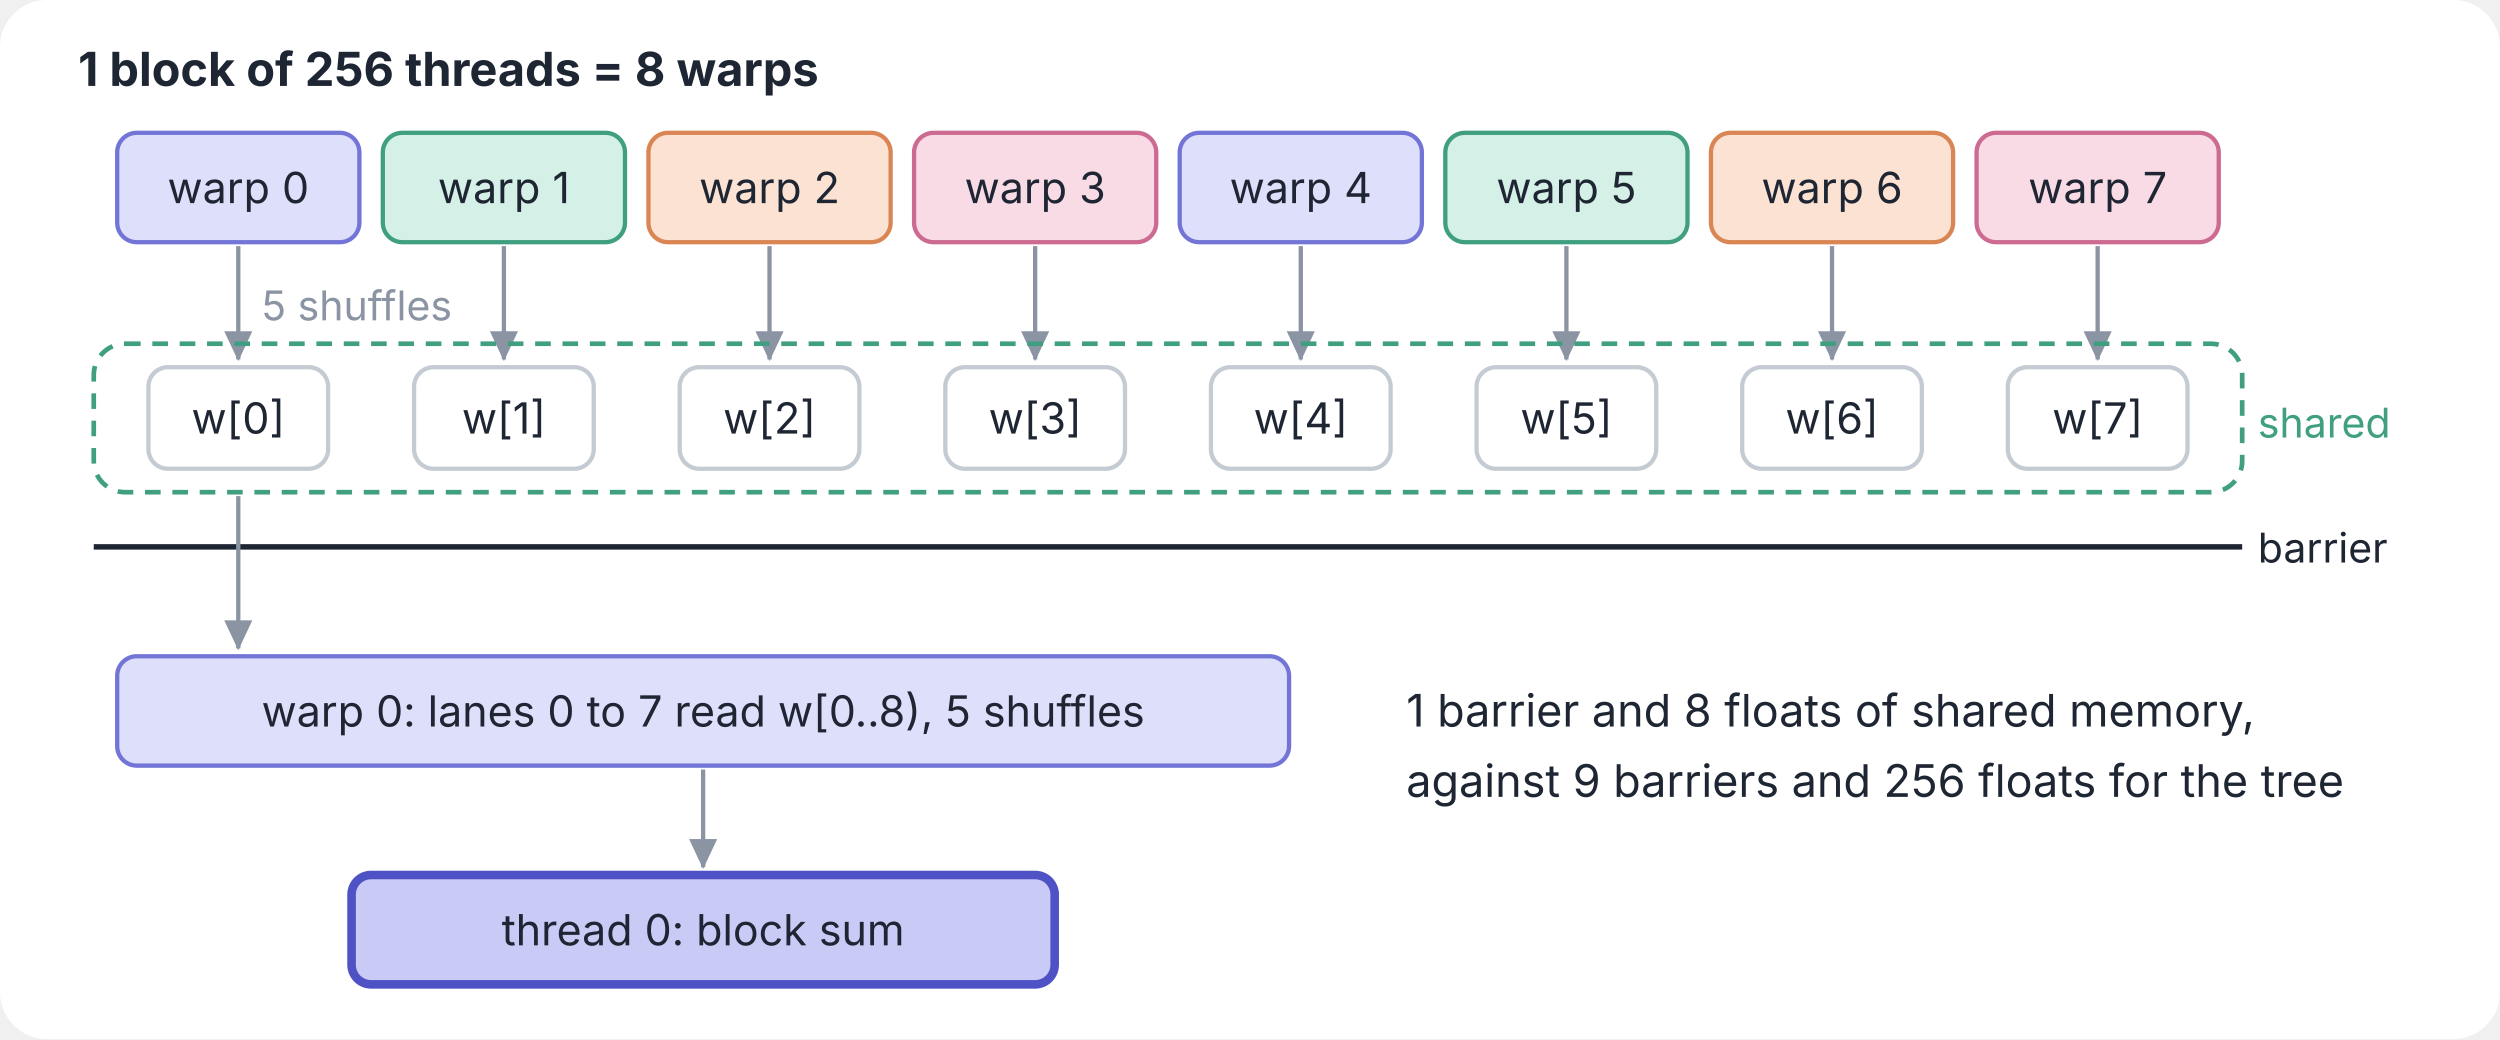
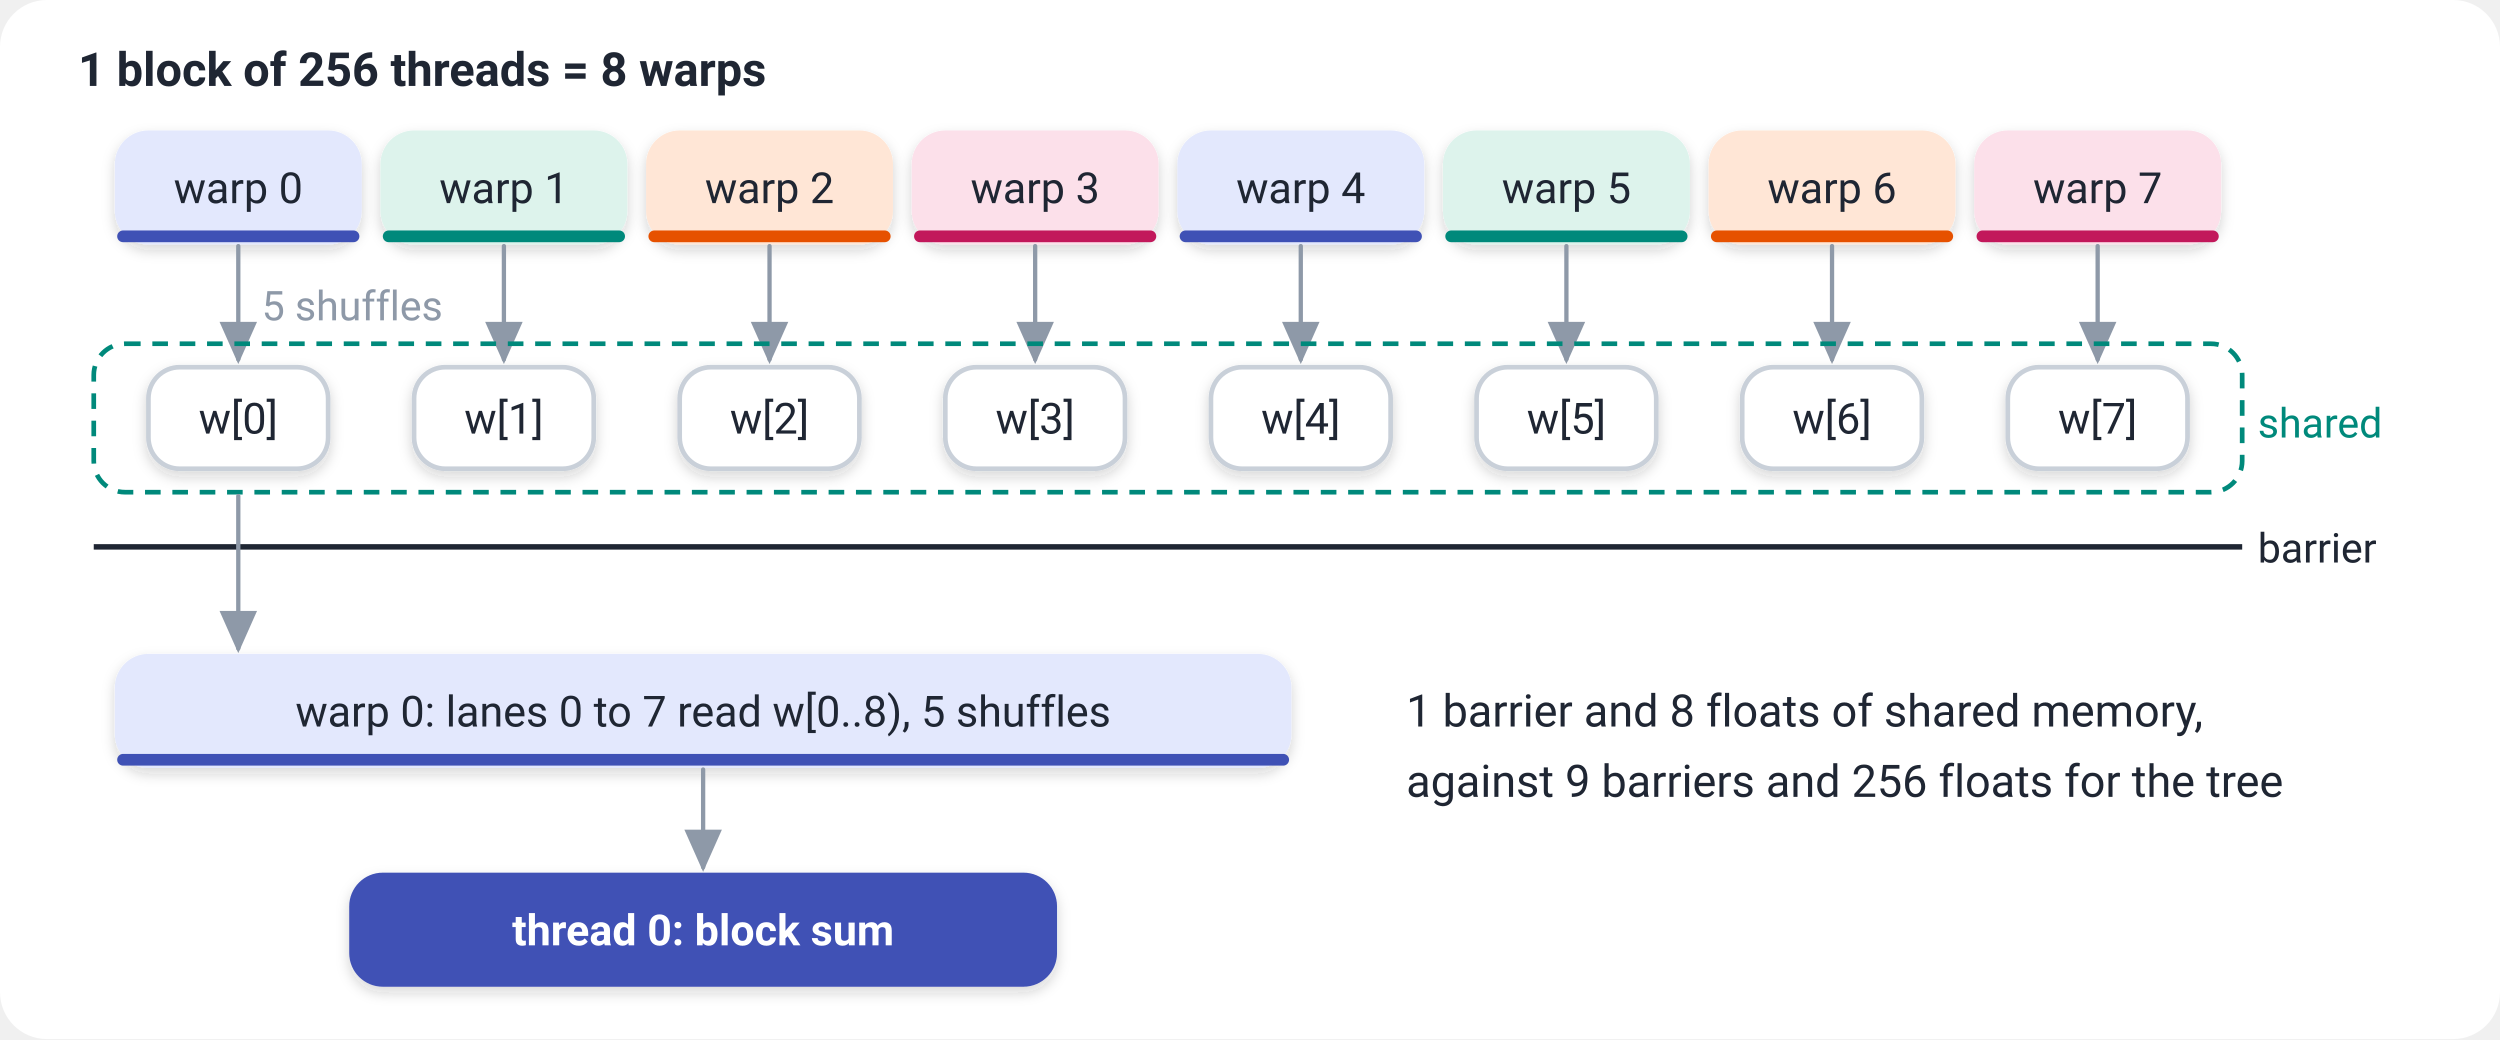
<svg xmlns="http://www.w3.org/2000/svg" viewBox="0 0 640 266" width="640" height="266" role="img" aria-label="The block sum with shuffles. Each of the 8 warps of a 256-thread block sums its 32 values with 5 shuffles, and lane 0 stores the warp sum in w[0] to w[7] in shared memory. After 1 barrier, warp 0 reads the 8 values and sums them with 5 more shuffles; thread 0 holds the block sum.">
  <style>
-     text { font-family: Inter, "Segoe UI", "Helvetica Neue", Helvetica, Arial, sans-serif; }
+     text { font-family: Roboto, Inter, "Segoe UI", "Helvetica Neue", Arial, sans-serif; }
    .mono { font-family: "JetBrains Mono", "SF Mono", Menlo, Consolas, monospace; }
  </style>
  <defs>
-     <marker id="m-hi" viewBox="0 0 10 10" refX="8.5" refY="5" markerUnits="userSpaceOnUse" markerWidth="9" markerHeight="9" orient="auto">
-       <path d="M0.5,1 L9,5 L0.5,9 Z" fill="#4F52C4" />
+     <marker id="m-hi" viewBox="0 0 10 10" refX="8.5" refY="5" markerUnits="userSpaceOnUse" markerWidth="12" markerHeight="12" orient="auto">
+       <path d="M0.5,1 L9.5,5 L0.5,9 Z" fill="#3F51B5" />
    </marker>
-     <marker id="m-grey" viewBox="0 0 10 10" refX="8.5" refY="5" markerUnits="userSpaceOnUse" markerWidth="9" markerHeight="9" orient="auto">
-       <path d="M0.5,1 L9,5 L0.5,9 Z" fill="#8A94A3" />
+     <marker id="m-grey" viewBox="0 0 10 10" refX="8.5" refY="5" markerUnits="userSpaceOnUse" markerWidth="12" markerHeight="12" orient="auto">
+       <path d="M0.5,1 L9.5,5 L0.5,9 Z" fill="#8E99A8" />
    </marker>
-     <marker id="m-red" viewBox="0 0 10 10" refX="8.5" refY="5" markerUnits="userSpaceOnUse" markerWidth="9" markerHeight="9" orient="auto">
-       <path d="M0.5,1 L9,5 L0.5,9 Z" fill="#C2412D" />
+     <marker id="m-red" viewBox="0 0 10 10" refX="8.5" refY="5" markerUnits="userSpaceOnUse" markerWidth="12" markerHeight="12" orient="auto">
+       <path d="M0.5,1 L9.5,5 L0.5,9 Z" fill="#C2412D" />
    </marker>
-     <marker id="m-ink" viewBox="0 0 10 10" refX="8.5" refY="5" markerUnits="userSpaceOnUse" markerWidth="9" markerHeight="9" orient="auto">
-       <path d="M0.5,1 L9,5 L0.5,9 Z" fill="#1F2633" />
+     <marker id="m-ink" viewBox="0 0 10 10" refX="8.5" refY="5" markerUnits="userSpaceOnUse" markerWidth="12" markerHeight="12" orient="auto">
+       <path d="M0.5,1 L9.5,5 L0.5,9 Z" fill="#1F2633" />
    </marker>
-     <marker id="m-green" viewBox="0 0 10 10" refX="8.5" refY="5" markerUnits="userSpaceOnUse" markerWidth="9" markerHeight="9" orient="auto">
-       <path d="M0.5,1 L9,5 L0.5,9 Z" fill="#2E8B57" />
+     <marker id="m-green" viewBox="0 0 10 10" refX="8.5" refY="5" markerUnits="userSpaceOnUse" markerWidth="12" markerHeight="12" orient="auto">
+       <path d="M0.5,1 L9.5,5 L0.5,9 Z" fill="#2E8B57" />
    </marker>
-     <marker id="m-blue" viewBox="0 0 10 10" refX="8.5" refY="5" markerUnits="userSpaceOnUse" markerWidth="9" markerHeight="9" orient="auto">
-       <path d="M0.5,1 L9,5 L0.5,9 Z" fill="#7275D6" />
+     <marker id="m-blue" viewBox="0 0 10 10" refX="8.5" refY="5" markerUnits="userSpaceOnUse" markerWidth="12" markerHeight="12" orient="auto">
+       <path d="M0.5,1 L9.5,5 L0.5,9 Z" fill="#3F51B5" />
    </marker>
-     <marker id="m-mint" viewBox="0 0 10 10" refX="8.5" refY="5" markerUnits="userSpaceOnUse" markerWidth="9" markerHeight="9" orient="auto">
-       <path d="M0.5,1 L9,5 L0.5,9 Z" fill="#3F9F80" />
+     <marker id="m-mint" viewBox="0 0 10 10" refX="8.5" refY="5" markerUnits="userSpaceOnUse" markerWidth="12" markerHeight="12" orient="auto">
+       <path d="M0.5,1 L9.5,5 L0.5,9 Z" fill="#00897B" />
    </marker>
-     <marker id="m-peach" viewBox="0 0 10 10" refX="8.5" refY="5" markerUnits="userSpaceOnUse" markerWidth="9" markerHeight="9" orient="auto">
-       <path d="M0.5,1 L9,5 L0.5,9 Z" fill="#D98654" />
+     <marker id="m-peach" viewBox="0 0 10 10" refX="8.5" refY="5" markerUnits="userSpaceOnUse" markerWidth="12" markerHeight="12" orient="auto">
+       <path d="M0.5,1 L9.5,5 L0.5,9 Z" fill="#E65100" />
    </marker>
-     <marker id="m-pink" viewBox="0 0 10 10" refX="8.5" refY="5" markerUnits="userSpaceOnUse" markerWidth="9" markerHeight="9" orient="auto">
-       <path d="M0.5,1 L9,5 L0.5,9 Z" fill="#CC6A91" />
+     <marker id="m-pink" viewBox="0 0 10 10" refX="8.5" refY="5" markerUnits="userSpaceOnUse" markerWidth="12" markerHeight="12" orient="auto">
+       <path d="M0.5,1 L9.5,5 L0.5,9 Z" fill="#C2185B" />
    </marker>
+     <filter id="elev" x="-20%" y="-20%" width="140%" height="160%">
+       <feDropShadow dx="0" dy="1.5" stdDeviation="1.6" flood-color="#1F2633" flood-opacity="0.18" />
+     </filter>
  </defs>
  <rect width="640" height="266" rx="12" fill="#FFFFFF" />
  <text x="20.0" y="22.0" font-size="12" fill="#1F2633" text-anchor="start" font-weight="700" xml:space="preserve">1 block of 256 threads = 8 warps</text>
-   <rect x="30.0" y="34.0" width="62.0" height="28.0" rx="5" fill="#DEDFFA" stroke="#7275D6" stroke-width="1.1" />
+   <rect x="30.0" y="34.0" width="62.0" height="28.0" rx="8" fill="#E3E8FD" stroke="#E3E8FD" stroke-width="1.2" filter="url(#elev)" />
+   <rect x="30.0" y="59.0" width="62.0" height="3" rx="1.5" fill="#3F51B5" />
  <text x="61.0" y="52.0" font-size="11" fill="#1F2633" text-anchor="middle" font-weight="400" xml:space="preserve">warp 0</text>
-   <line x1="61.0" y1="63.0" x2="61.0" y2="92.0" stroke="#8A94A3" stroke-width="1.1" marker-end="url(#m-grey)" />
-   <rect x="38.0" y="94.0" width="46.0" height="26.0" rx="5" fill="#FFFFFF" stroke="#C5CBD3" stroke-width="1.1" />
+   <line x1="61.0" y1="63.0" x2="61.0" y2="92.0" stroke="#8E99A8" stroke-width="1.1" stroke-linecap="round" marker-end="url(#m-grey)" />
+   <rect x="38.0" y="94.0" width="46.0" height="26.0" rx="8" fill="#FFFFFF" stroke="#C9D0D9" stroke-width="1.2" filter="url(#elev)" />
  <text x="61.0" y="111.0" font-size="11" fill="#1F2633" text-anchor="middle" font-weight="400" xml:space="preserve">w[0]</text>
-   <rect x="98.0" y="34.0" width="62.0" height="28.0" rx="5" fill="#D5F0E6" stroke="#3F9F80" stroke-width="1.1" />
+   <rect x="98.0" y="34.0" width="62.0" height="28.0" rx="8" fill="#DDF3EC" stroke="#DDF3EC" stroke-width="1.2" filter="url(#elev)" />
+   <rect x="98.0" y="59.0" width="62.0" height="3" rx="1.5" fill="#00897B" />
  <text x="129.0" y="52.0" font-size="11" fill="#1F2633" text-anchor="middle" font-weight="400" xml:space="preserve">warp 1</text>
-   <line x1="129.0" y1="63.0" x2="129.0" y2="92.0" stroke="#8A94A3" stroke-width="1.1" marker-end="url(#m-grey)" />
-   <rect x="106.0" y="94.0" width="46.0" height="26.0" rx="5" fill="#FFFFFF" stroke="#C5CBD3" stroke-width="1.1" />
+   <line x1="129.0" y1="63.0" x2="129.0" y2="92.0" stroke="#8E99A8" stroke-width="1.1" stroke-linecap="round" marker-end="url(#m-grey)" />
+   <rect x="106.0" y="94.0" width="46.0" height="26.0" rx="8" fill="#FFFFFF" stroke="#C9D0D9" stroke-width="1.2" filter="url(#elev)" />
  <text x="129.0" y="111.0" font-size="11" fill="#1F2633" text-anchor="middle" font-weight="400" xml:space="preserve">w[1]</text>
-   <rect x="166.0" y="34.0" width="62.0" height="28.0" rx="5" fill="#FCE2D2" stroke="#D98654" stroke-width="1.1" />
+   <rect x="166.0" y="34.0" width="62.0" height="28.0" rx="8" fill="#FFE6D6" stroke="#FFE6D6" stroke-width="1.2" filter="url(#elev)" />
+   <rect x="166.0" y="59.0" width="62.0" height="3" rx="1.5" fill="#E65100" />
  <text x="197.0" y="52.0" font-size="11" fill="#1F2633" text-anchor="middle" font-weight="400" xml:space="preserve">warp 2</text>
-   <line x1="197.0" y1="63.0" x2="197.0" y2="92.0" stroke="#8A94A3" stroke-width="1.1" marker-end="url(#m-grey)" />
-   <rect x="174.0" y="94.0" width="46.0" height="26.0" rx="5" fill="#FFFFFF" stroke="#C5CBD3" stroke-width="1.1" />
+   <line x1="197.0" y1="63.0" x2="197.0" y2="92.0" stroke="#8E99A8" stroke-width="1.1" stroke-linecap="round" marker-end="url(#m-grey)" />
+   <rect x="174.0" y="94.0" width="46.0" height="26.0" rx="8" fill="#FFFFFF" stroke="#C9D0D9" stroke-width="1.2" filter="url(#elev)" />
  <text x="197.0" y="111.0" font-size="11" fill="#1F2633" text-anchor="middle" font-weight="400" xml:space="preserve">w[2]</text>
-   <rect x="234.0" y="34.0" width="62.0" height="28.0" rx="5" fill="#F9DBE6" stroke="#CC6A91" stroke-width="1.1" />
+   <rect x="234.0" y="34.0" width="62.0" height="28.0" rx="8" fill="#FCE0EA" stroke="#FCE0EA" stroke-width="1.2" filter="url(#elev)" />
+   <rect x="234.0" y="59.0" width="62.0" height="3" rx="1.5" fill="#C2185B" />
  <text x="265.0" y="52.0" font-size="11" fill="#1F2633" text-anchor="middle" font-weight="400" xml:space="preserve">warp 3</text>
-   <line x1="265.0" y1="63.0" x2="265.0" y2="92.0" stroke="#8A94A3" stroke-width="1.1" marker-end="url(#m-grey)" />
-   <rect x="242.0" y="94.0" width="46.0" height="26.0" rx="5" fill="#FFFFFF" stroke="#C5CBD3" stroke-width="1.1" />
+   <line x1="265.0" y1="63.0" x2="265.0" y2="92.0" stroke="#8E99A8" stroke-width="1.1" stroke-linecap="round" marker-end="url(#m-grey)" />
+   <rect x="242.0" y="94.0" width="46.0" height="26.0" rx="8" fill="#FFFFFF" stroke="#C9D0D9" stroke-width="1.2" filter="url(#elev)" />
  <text x="265.0" y="111.0" font-size="11" fill="#1F2633" text-anchor="middle" font-weight="400" xml:space="preserve">w[3]</text>
-   <rect x="302.0" y="34.0" width="62.0" height="28.0" rx="5" fill="#DEDFFA" stroke="#7275D6" stroke-width="1.1" />
+   <rect x="302.0" y="34.0" width="62.0" height="28.0" rx="8" fill="#E3E8FD" stroke="#E3E8FD" stroke-width="1.2" filter="url(#elev)" />
+   <rect x="302.0" y="59.0" width="62.0" height="3" rx="1.5" fill="#3F51B5" />
  <text x="333.0" y="52.0" font-size="11" fill="#1F2633" text-anchor="middle" font-weight="400" xml:space="preserve">warp 4</text>
-   <line x1="333.0" y1="63.0" x2="333.0" y2="92.0" stroke="#8A94A3" stroke-width="1.1" marker-end="url(#m-grey)" />
-   <rect x="310.0" y="94.0" width="46.0" height="26.0" rx="5" fill="#FFFFFF" stroke="#C5CBD3" stroke-width="1.1" />
+   <line x1="333.0" y1="63.0" x2="333.0" y2="92.0" stroke="#8E99A8" stroke-width="1.1" stroke-linecap="round" marker-end="url(#m-grey)" />
+   <rect x="310.0" y="94.0" width="46.0" height="26.0" rx="8" fill="#FFFFFF" stroke="#C9D0D9" stroke-width="1.2" filter="url(#elev)" />
  <text x="333.0" y="111.0" font-size="11" fill="#1F2633" text-anchor="middle" font-weight="400" xml:space="preserve">w[4]</text>
-   <rect x="370.0" y="34.0" width="62.0" height="28.0" rx="5" fill="#D5F0E6" stroke="#3F9F80" stroke-width="1.1" />
+   <rect x="370.0" y="34.0" width="62.0" height="28.0" rx="8" fill="#DDF3EC" stroke="#DDF3EC" stroke-width="1.2" filter="url(#elev)" />
+   <rect x="370.0" y="59.0" width="62.0" height="3" rx="1.5" fill="#00897B" />
  <text x="401.0" y="52.0" font-size="11" fill="#1F2633" text-anchor="middle" font-weight="400" xml:space="preserve">warp 5</text>
-   <line x1="401.0" y1="63.0" x2="401.0" y2="92.0" stroke="#8A94A3" stroke-width="1.1" marker-end="url(#m-grey)" />
-   <rect x="378.0" y="94.0" width="46.0" height="26.0" rx="5" fill="#FFFFFF" stroke="#C5CBD3" stroke-width="1.1" />
+   <line x1="401.0" y1="63.0" x2="401.0" y2="92.0" stroke="#8E99A8" stroke-width="1.1" stroke-linecap="round" marker-end="url(#m-grey)" />
+   <rect x="378.0" y="94.0" width="46.0" height="26.0" rx="8" fill="#FFFFFF" stroke="#C9D0D9" stroke-width="1.2" filter="url(#elev)" />
  <text x="401.0" y="111.0" font-size="11" fill="#1F2633" text-anchor="middle" font-weight="400" xml:space="preserve">w[5]</text>
-   <rect x="438.0" y="34.0" width="62.0" height="28.0" rx="5" fill="#FCE2D2" stroke="#D98654" stroke-width="1.1" />
+   <rect x="438.0" y="34.0" width="62.0" height="28.0" rx="8" fill="#FFE6D6" stroke="#FFE6D6" stroke-width="1.2" filter="url(#elev)" />
+   <rect x="438.0" y="59.0" width="62.0" height="3" rx="1.5" fill="#E65100" />
  <text x="469.0" y="52.0" font-size="11" fill="#1F2633" text-anchor="middle" font-weight="400" xml:space="preserve">warp 6</text>
-   <line x1="469.0" y1="63.0" x2="469.0" y2="92.0" stroke="#8A94A3" stroke-width="1.1" marker-end="url(#m-grey)" />
-   <rect x="446.0" y="94.0" width="46.0" height="26.0" rx="5" fill="#FFFFFF" stroke="#C5CBD3" stroke-width="1.1" />
+   <line x1="469.0" y1="63.0" x2="469.0" y2="92.0" stroke="#8E99A8" stroke-width="1.1" stroke-linecap="round" marker-end="url(#m-grey)" />
+   <rect x="446.0" y="94.0" width="46.0" height="26.0" rx="8" fill="#FFFFFF" stroke="#C9D0D9" stroke-width="1.2" filter="url(#elev)" />
  <text x="469.0" y="111.0" font-size="11" fill="#1F2633" text-anchor="middle" font-weight="400" xml:space="preserve">w[6]</text>
-   <rect x="506.0" y="34.0" width="62.0" height="28.0" rx="5" fill="#F9DBE6" stroke="#CC6A91" stroke-width="1.1" />
+   <rect x="506.0" y="34.0" width="62.0" height="28.0" rx="8" fill="#FCE0EA" stroke="#FCE0EA" stroke-width="1.2" filter="url(#elev)" />
+   <rect x="506.0" y="59.0" width="62.0" height="3" rx="1.5" fill="#C2185B" />
  <text x="537.0" y="52.0" font-size="11" fill="#1F2633" text-anchor="middle" font-weight="400" xml:space="preserve">warp 7</text>
-   <line x1="537.0" y1="63.0" x2="537.0" y2="92.0" stroke="#8A94A3" stroke-width="1.1" marker-end="url(#m-grey)" />
-   <rect x="514.0" y="94.0" width="46.0" height="26.0" rx="5" fill="#FFFFFF" stroke="#C5CBD3" stroke-width="1.1" />
+   <line x1="537.0" y1="63.0" x2="537.0" y2="92.0" stroke="#8E99A8" stroke-width="1.1" stroke-linecap="round" marker-end="url(#m-grey)" />
+   <rect x="514.0" y="94.0" width="46.0" height="26.0" rx="8" fill="#FFFFFF" stroke="#C9D0D9" stroke-width="1.2" filter="url(#elev)" />
  <text x="537.0" y="111.0" font-size="11" fill="#1F2633" text-anchor="middle" font-weight="400" xml:space="preserve">w[7]</text>
-   <text x="67.0" y="82.0" font-size="10.5" fill="#8A94A3" text-anchor="start" font-weight="400" xml:space="preserve">5 shuffles</text>
-   <rect x="24.0" y="88.0" width="550.0" height="38.0" rx="8" fill="none" stroke="#3F9F80" stroke-width="1.2" stroke-dasharray="4 3" />
-   <text x="578.0" y="112.0" font-size="10.5" fill="#3F9F80" text-anchor="start" font-weight="400" xml:space="preserve">shared</text>
+   <text x="67.0" y="82.0" font-size="10.5" fill="#8E99A8" text-anchor="start" font-weight="400" xml:space="preserve">5 shuffles</text>
+   <rect x="24.0" y="88.0" width="550.0" height="38.0" rx="8" fill="none" stroke="#00897B" stroke-width="1.2" stroke-dasharray="4 3" />
+   <text x="578.0" y="112.0" font-size="10.5" fill="#00897B" text-anchor="start" font-weight="400" xml:space="preserve">shared</text>
  <line x1="24.0" y1="140.0" x2="574.0" y2="140.0" stroke="#1F2633" stroke-width="1.4" />
  <text x="578.0" y="144.0" font-size="10.5" fill="#1F2633" text-anchor="start" font-weight="400" xml:space="preserve">barrier</text>
-   <line x1="61.0" y1="127.0" x2="61.0" y2="166.0" stroke="#8A94A3" stroke-width="1.1" marker-end="url(#m-grey)" />
-   <rect x="30.0" y="168.0" width="300.0" height="28.0" rx="5" fill="#DEDFFA" stroke="#7275D6" stroke-width="1.1" />
+   <line x1="61.0" y1="127.0" x2="61.0" y2="166.0" stroke="#8E99A8" stroke-width="1.1" stroke-linecap="round" marker-end="url(#m-grey)" />
+   <rect x="30.0" y="168.0" width="300.0" height="28.0" rx="8" fill="#E3E8FD" stroke="#E3E8FD" stroke-width="1.2" filter="url(#elev)" />
+   <rect x="30.0" y="193.0" width="300.0" height="3" rx="1.5" fill="#3F51B5" />
  <text x="180.0" y="186.0" font-size="11" fill="#1F2633" text-anchor="middle" font-weight="400" xml:space="preserve">warp 0: lanes 0 to 7 read w[0..8), 5 shuffles</text>
-   <line x1="180.0" y1="197.0" x2="180.0" y2="222.0" stroke="#8A94A3" stroke-width="1.1" marker-end="url(#m-grey)" />
-   <rect x="90.0" y="224.0" width="180.0" height="28.0" rx="5" fill="#C9CAF6" stroke="#4F52C4" stroke-width="2.2" />
-   <text x="180.0" y="242.0" font-size="11" fill="#1F2633" text-anchor="middle" font-weight="400" xml:space="preserve">thread 0: block sum</text>
+   <line x1="180.0" y1="197.0" x2="180.0" y2="222.0" stroke="#8E99A8" stroke-width="1.1" stroke-linecap="round" marker-end="url(#m-grey)" />
+   <rect x="90.0" y="224.0" width="180.0" height="28.0" rx="8" fill="#3F51B5" stroke="#3F51B5" stroke-width="1.2" filter="url(#elev)" />
+   <text x="180.0" y="242.0" font-size="11" fill="#FFFFFF" text-anchor="middle" font-weight="700" xml:space="preserve">thread 0: block sum</text>
  <text x="360.0" y="186.0" font-size="11.5" fill="#1F2633" text-anchor="start" font-weight="400" xml:space="preserve">1 barrier and 8 floats of shared memory,</text>
  <text x="360.0" y="204.0" font-size="11.5" fill="#1F2633" text-anchor="start" font-weight="400" xml:space="preserve">against 9 barriers and 256 floats for the tree</text>
</svg>
